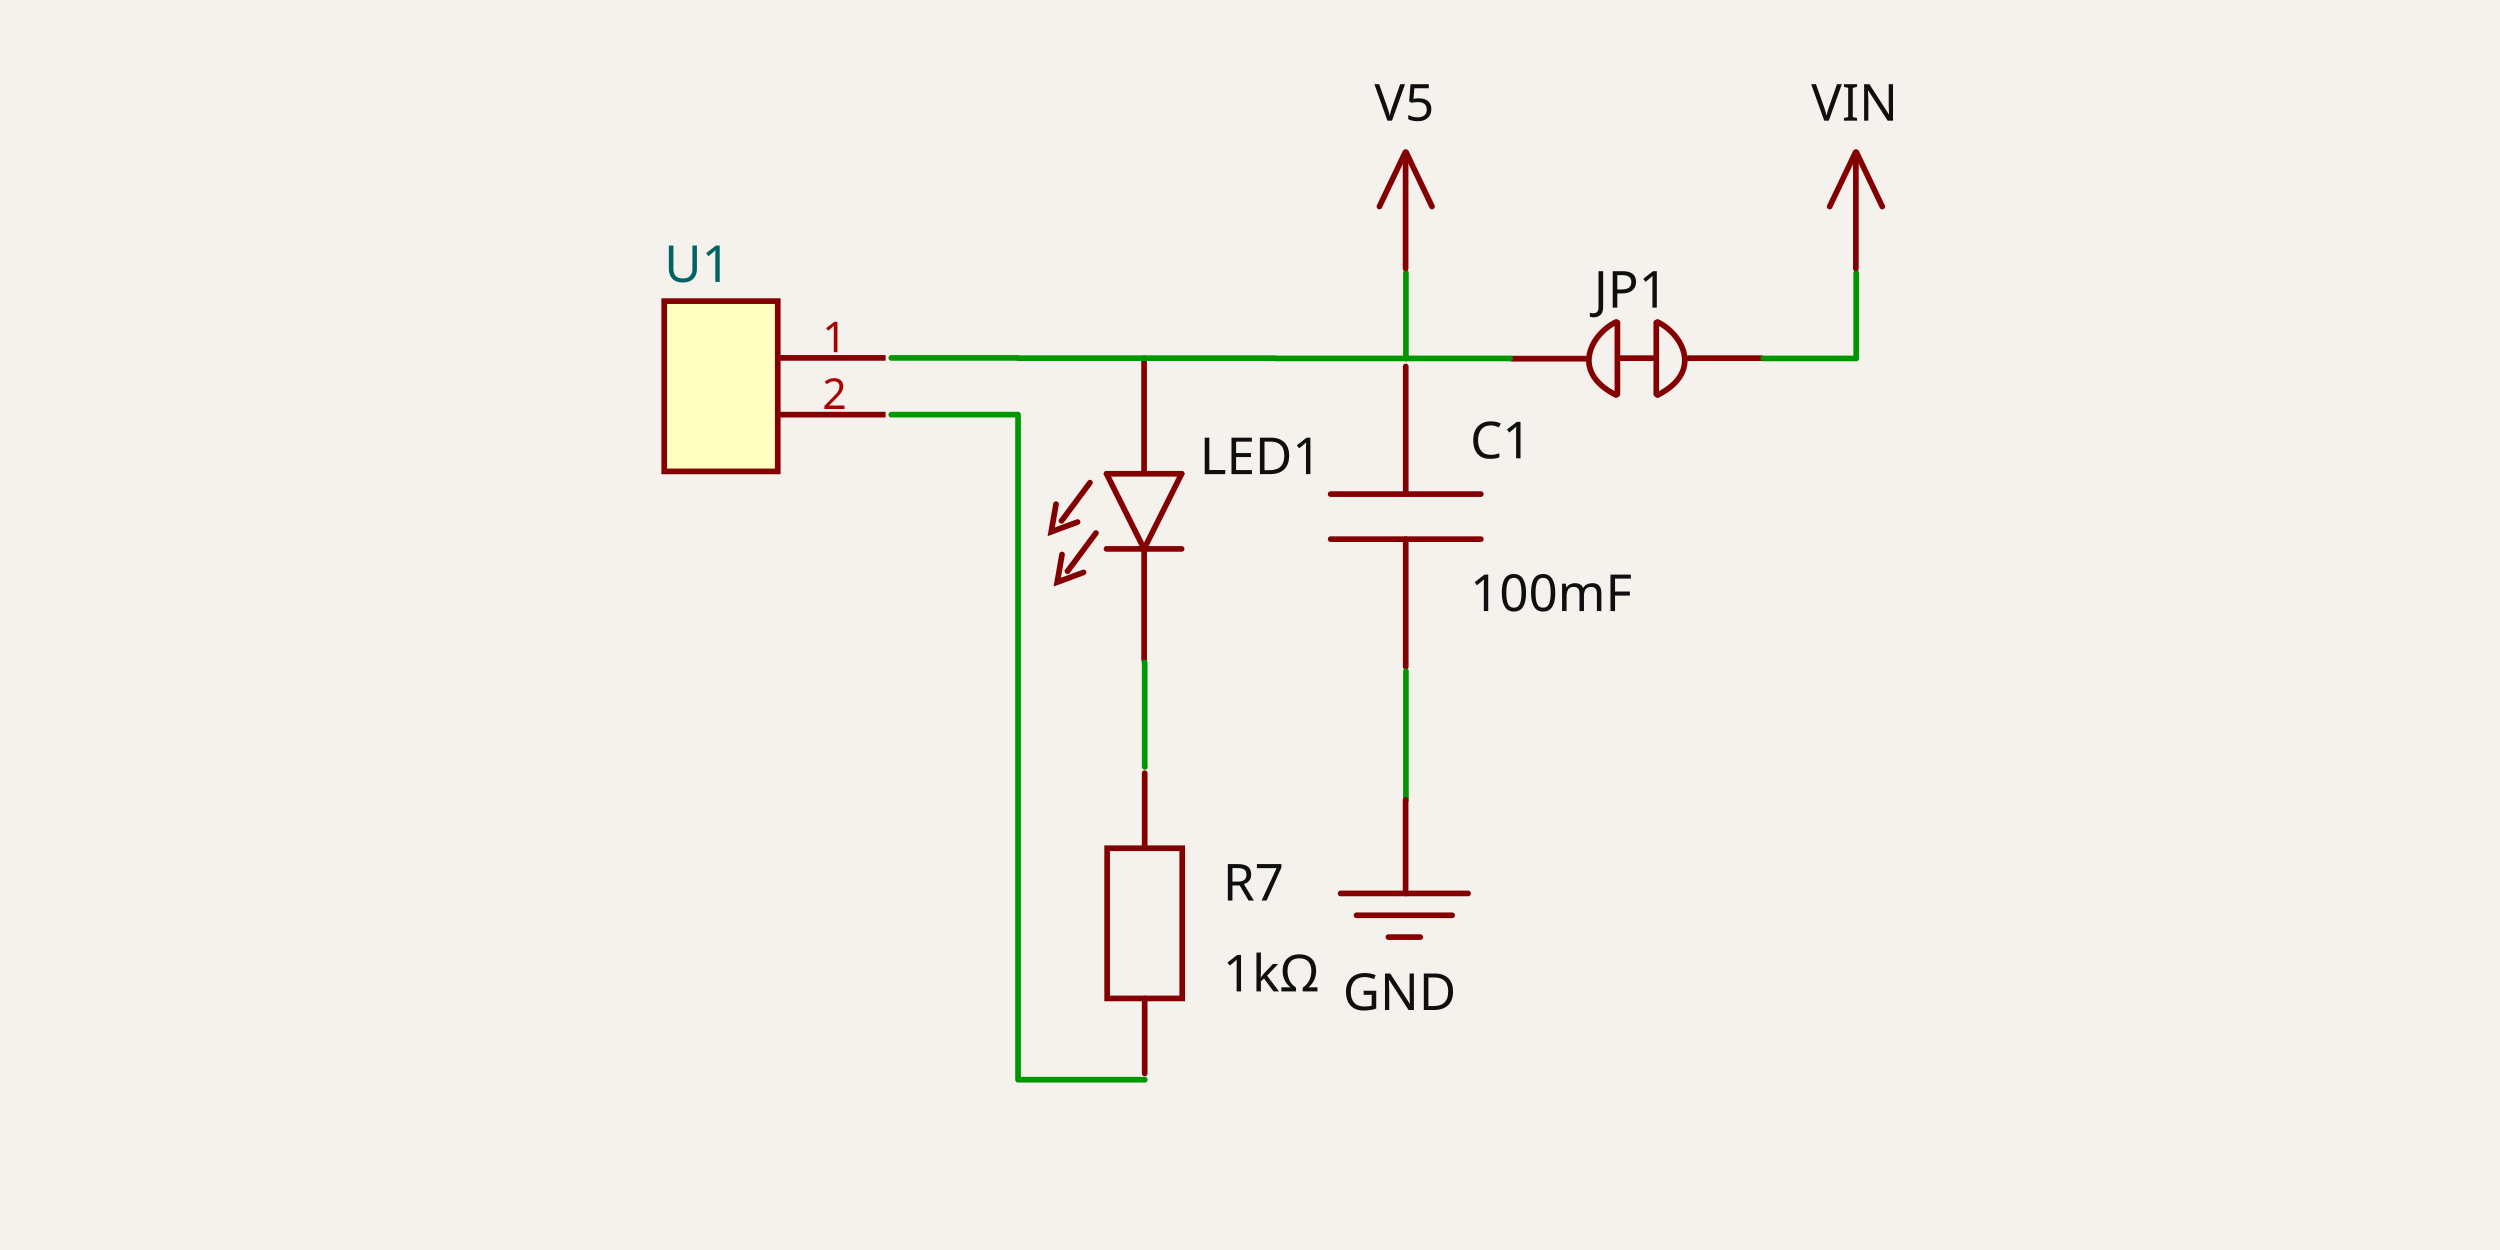
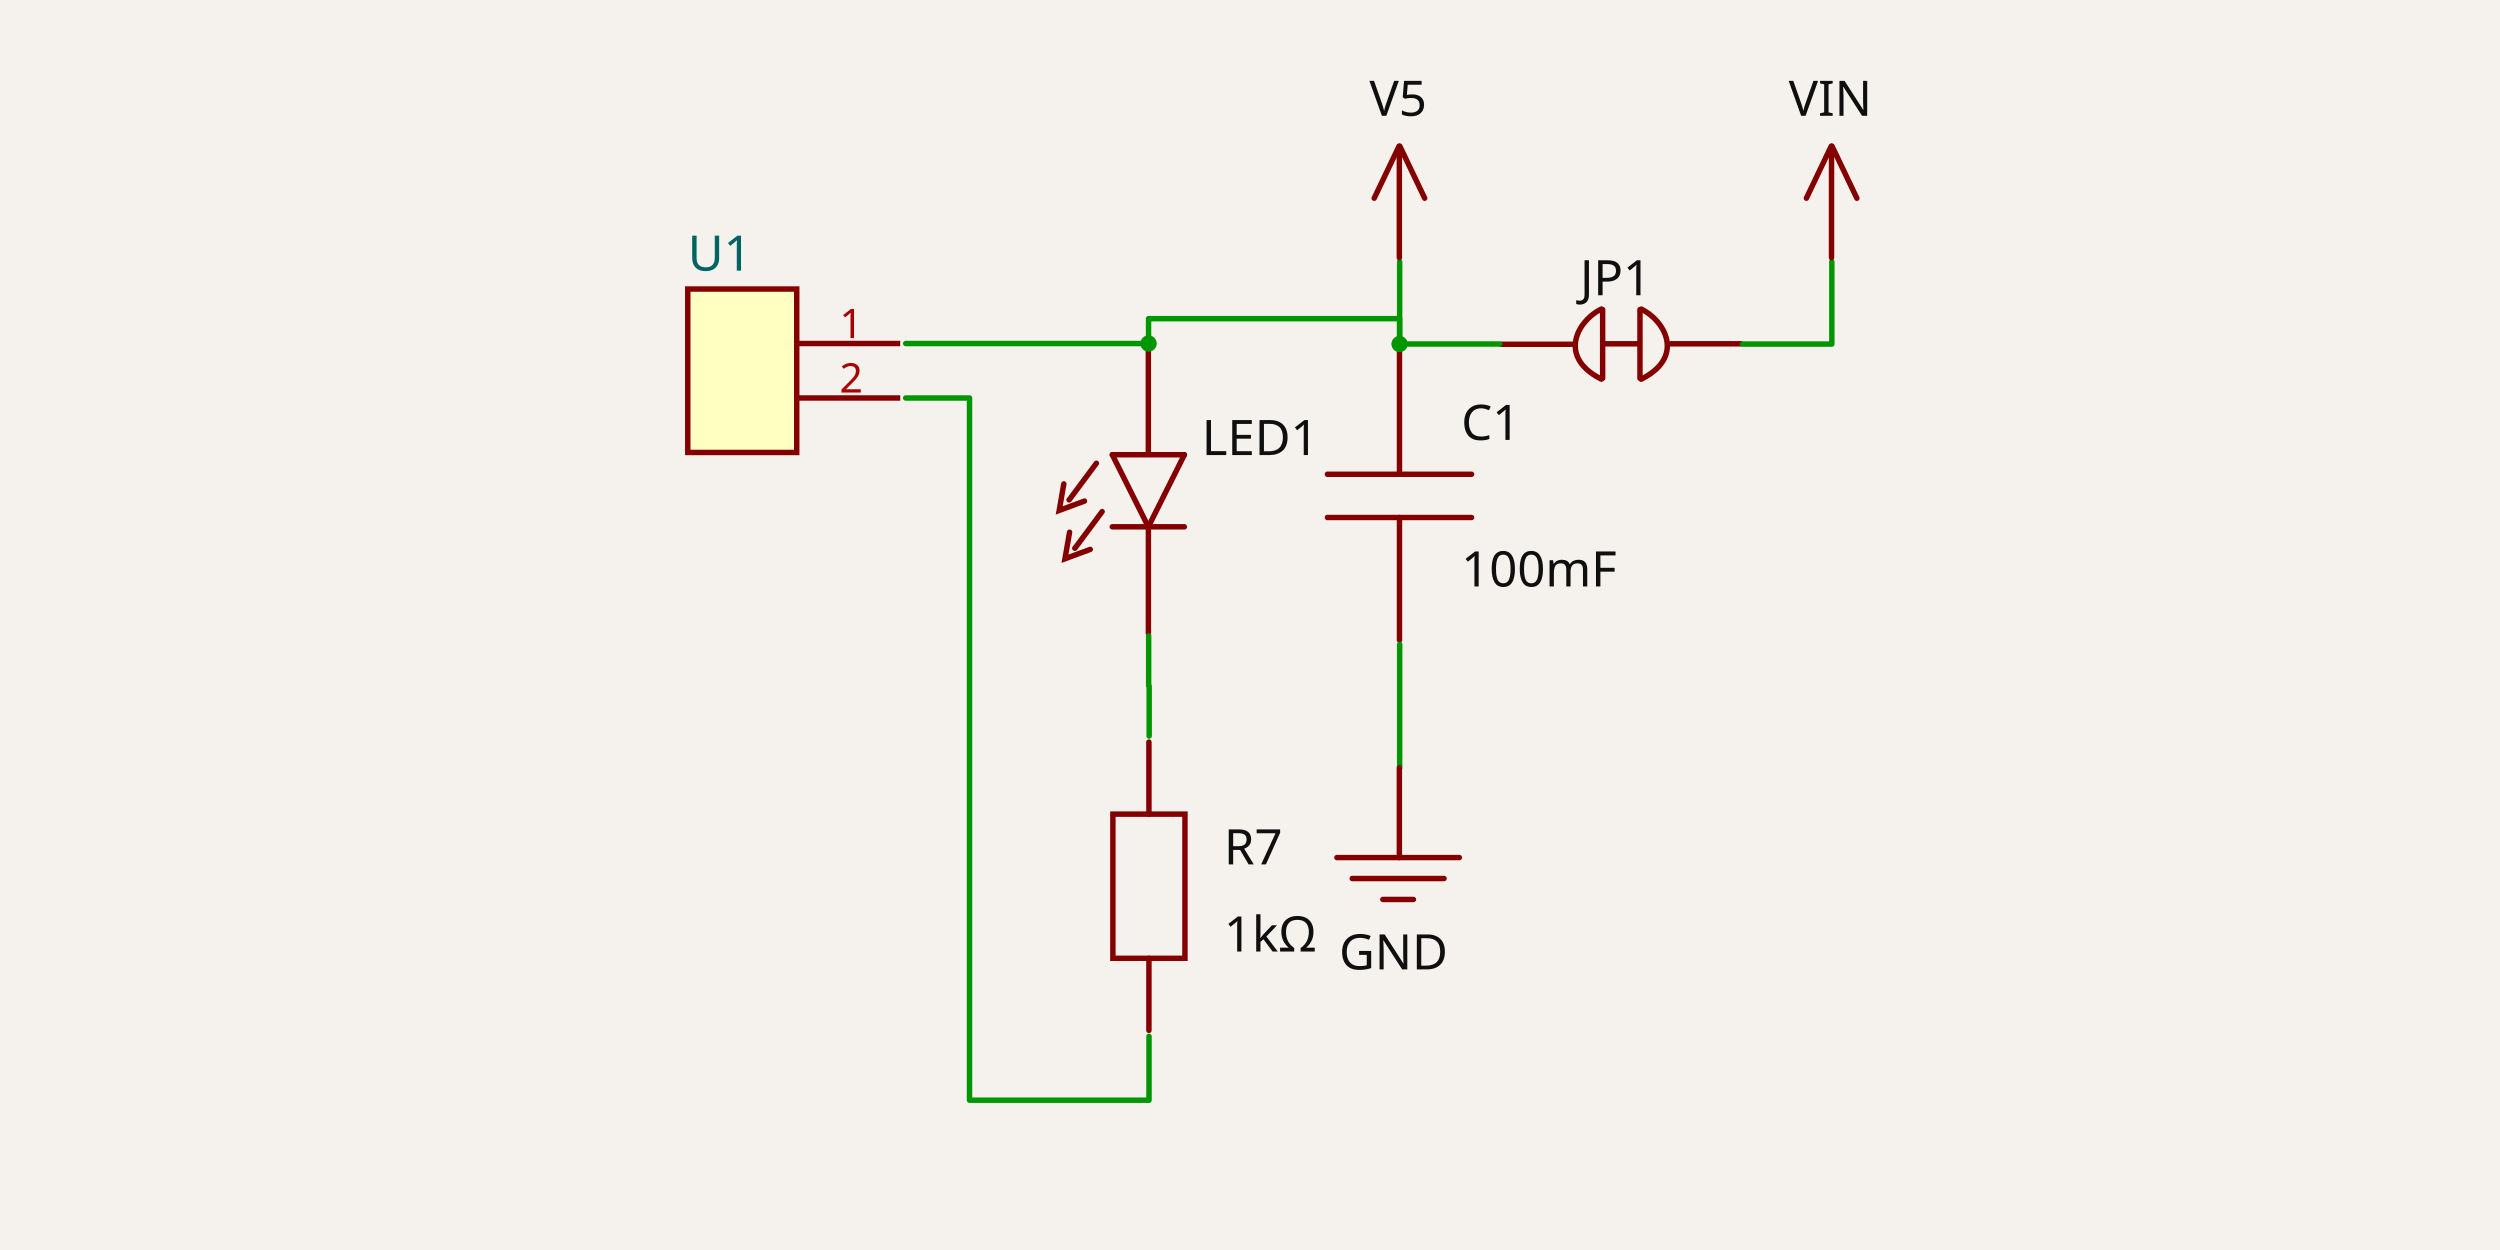
- <svg xmlns="http://www.w3.org/2000/svg" width="1200" height="600" style="background-color: rgb(245, 241, 237)" data-real-to-screen-transform="matrix(136.2231868866,0,0,-136.2231868866,346.0799796434,185.4088388984)" data-software-used-string="@tscircuit/core@0.0.555">
+ <svg xmlns="http://www.w3.org/2000/svg" width="1200" height="600" style="background-color: rgb(245, 241, 237)" data-real-to-screen-transform="matrix(130.7507590681,0,0,-130.7507590681,356.2805850971,177.9604998089)" data-software-used-string="@tscircuit/core@0.0.586">
  <style>
              .boundary { fill: rgb(245, 241, 237); }
              .schematic-boundary { fill: none; stroke: #fff; }
              .component { fill: none; stroke: rgb(132, 0, 0); }
              .chip { fill: rgb(255, 255, 194); stroke: rgb(132, 0, 0); }
              .component-pin { fill: none; stroke: rgb(132, 0, 0); }
              .trace:hover {
                filter: invert(1);
              }
              .trace:hover .trace-crossing-outline {
                opacity: 0;
              }
              .trace:hover .trace-junction {
                filter: invert(1);
              }
              .text { font-family: sans-serif; fill: rgb(0, 150, 0); }
              .pin-number { fill: rgb(169, 0, 0); }
              .port-label { fill: rgb(0, 100, 100); }
              .component-name { fill: rgb(0, 100, 100); }
            </style>
  <rect class="boundary" x="0" y="0" width="1200" height="600" />
  <g data-circuit-json-type="schematic_component" data-schematic-component-id="schematic_component_0">
-     <rect class="component chip" x="318.835" y="144.542" width="54.489" height="81.734" stroke-width="2.724px" fill="rgb(255, 255, 194)" stroke="rgb(132, 0, 0)" />
-     <rect class="component-overlay" x="318.835" y="144.542" width="54.489" height="81.734" fill="transparent" />
-     <text x="318.835" y="243.985" fill="#006464" text-anchor="start" dominant-baseline="middle" font-family="sans-serif" font-size="24.52px" transform="rotate(0, 318.8353, 243.9848)" />
-     <text x="318.835" y="126.833" fill="#006464" text-anchor="start" dominant-baseline="middle" font-family="sans-serif" font-size="24.52px" transform="rotate(0, 318.8353, 126.8329)">U1</text>
-     <line class="component-pin" x1="425.089" y1="171.787" x2="373.325" y2="171.787" stroke-width="2.724px" />
-     <text class="pin-number" x="400.569" y="169.062" style="font-family: sans-serif;" fill="rgb(169, 0, 0)" text-anchor="middle" dominant-baseline="auto" font-size="20.433px" transform="">1</text>
-     <line class="component-pin" x1="425.089" y1="199.031" x2="373.325" y2="199.031" stroke-width="2.724px" />
-     <text class="pin-number" x="400.569" y="196.307" style="font-family: sans-serif;" fill="rgb(169, 0, 0)" text-anchor="middle" dominant-baseline="auto" font-size="20.433px" transform="">2</text>
+     <rect class="component chip" x="330.13" y="138.735" width="52.3" height="78.45" stroke-width="2.615px" fill="rgb(255, 255, 194)" stroke="rgb(132, 0, 0)" />
+     <rect class="component-overlay" x="330.13" y="138.735" width="52.3" height="78.45" fill="transparent" />
+     <text x="330.13" y="234.183" fill="#006464" text-anchor="start" dominant-baseline="middle" font-family="sans-serif" font-size="23.535px" transform="rotate(0, 330.1304, 234.1833)" />
+     <text x="330.13" y="121.738" fill="#006464" text-anchor="start" dominant-baseline="middle" font-family="sans-serif" font-size="23.535px" transform="rotate(0, 330.1304, 121.7377)">U1</text>
+     <line class="component-pin" x1="432.116" y1="164.885" x2="382.431" y2="164.885" stroke-width="2.615px" />
+     <g data-schematic-port-id="source_port_0">
+       <rect x="432.116" y="162.27" width="5.23" height="5.23" opacity="0" />
+     </g>
+     <text class="pin-number" x="408.581" y="162.27" style="font-family: sans-serif;" fill="rgb(169, 0, 0)" text-anchor="middle" dominant-baseline="auto" font-size="19.613px" transform="">1</text>
+     <line class="component-pin" x1="432.116" y1="191.036" x2="382.431" y2="191.036" stroke-width="2.615px" />
+     <g data-schematic-port-id="source_port_1">
+       <rect x="432.116" y="188.421" width="5.23" height="5.23" opacity="0" />
+     </g>
+     <text class="pin-number" x="408.581" y="188.421" style="font-family: sans-serif;" fill="rgb(169, 0, 0)" text-anchor="middle" dominant-baseline="auto" font-size="19.613px" transform="">2</text>
  </g>
  <g data-circuit-json-type="schematic_component" data-schematic-component-id="schematic_component_1">
-     <rect class="component-overlay" x="531.428" y="371.108" width="36.042" height="144.17" fill="transparent" />
-     <path d="M 549.449 515.277 L 549.449 479.235" stroke="rgb(132, 0, 0)" fill="none" stroke-width="2.724px" stroke-linecap="round" />
-     <path d="M 549.449 407.15 L 549.449 371.108" stroke="rgb(132, 0, 0)" fill="none" stroke-width="2.724px" stroke-linecap="round" />
-     <path d="M 531.428 443.193 L 531.428 407.15 L 567.47 407.15 L 567.47 479.235 L 531.428 479.235 L 531.428 443.193" stroke="rgb(132, 0, 0)" fill="none" stroke-width="2.724px" stroke-linecap="round" />
-     <text x="586.994" y="423.756" fill="rgb(15, 15, 15)" font-family="sans-serif" text-anchor="start" dominant-baseline="middle" font-size="24.52px">R7</text>
-     <text x="586.994" y="467.347" fill="rgb(15, 15, 15)" font-family="sans-serif" text-anchor="start" dominant-baseline="middle" font-size="24.52px">1kΩ</text>
+     <rect class="component-overlay" x="534.182" y="356.199" width="34.594" height="138.378" fill="transparent" />
+     <path d="M 551.48 494.577 L 551.48 459.983" stroke="rgb(132, 0, 0)" fill="none" stroke-width="2.615px" stroke-linecap="round" />
+     <path d="M 551.48 390.794 L 551.48 356.199" stroke="rgb(132, 0, 0)" fill="none" stroke-width="2.615px" stroke-linecap="round" />
+     <path d="M 534.182 425.388 L 534.182 390.794 L 568.777 390.794 L 568.777 459.983 L 534.182 459.983 L 534.182 425.388" stroke="rgb(132, 0, 0)" fill="none" stroke-width="2.615px" stroke-linecap="round" />
+     <text x="587.517" y="406.732" fill="rgb(15, 15, 15)" font-family="sans-serif" text-anchor="start" dominant-baseline="middle" font-size="23.535px">R7</text>
+     <text x="587.517" y="448.573" fill="rgb(15, 15, 15)" font-family="sans-serif" text-anchor="start" dominant-baseline="middle" font-size="23.535px">1kΩ</text>
  </g>
  <g data-circuit-json-type="schematic_component" data-schematic-component-id="schematic_component_2">
-     <rect class="component-overlay" x="638.714" y="175.899" width="72.085" height="144.17" fill="transparent" />
-     <path d="M 674.756 175.899 L 674.756 237.171" stroke="rgb(132, 0, 0)" fill="none" stroke-width="2.724px" stroke-linecap="round" />
-     <path d="M 674.756 258.796 L 674.756 320.069" stroke="rgb(132, 0, 0)" fill="none" stroke-width="2.724px" stroke-linecap="round" />
-     <path d="M 638.714 237.171 L 710.798 237.171" stroke="rgb(132, 0, 0)" fill="none" stroke-width="2.724px" stroke-linecap="round" />
-     <path d="M 638.714 258.796 L 710.798 258.796" stroke="rgb(132, 0, 0)" fill="none" stroke-width="2.724px" stroke-linecap="round" />
-     <text x="705.643" y="219.996" fill="rgb(15, 15, 15)" font-family="sans-serif" text-anchor="start" dominant-baseline="auto" font-size="24.52px">C1</text>
-     <text x="705.643" y="274.274" fill="rgb(15, 15, 15)" font-family="sans-serif" text-anchor="start" dominant-baseline="hanging" font-size="24.52px">100mF</text>
+     <rect class="component-overlay" x="637.158" y="168.833" width="69.189" height="138.378" fill="transparent" />
+     <path d="M 671.753 168.833 L 671.753 227.643" stroke="rgb(132, 0, 0)" fill="none" stroke-width="2.615px" stroke-linecap="round" />
+     <path d="M 671.753 248.4 L 671.753 307.211" stroke="rgb(132, 0, 0)" fill="none" stroke-width="2.615px" stroke-linecap="round" />
+     <path d="M 637.158 227.643 L 706.347 227.643" stroke="rgb(132, 0, 0)" fill="none" stroke-width="2.615px" stroke-linecap="round" />
+     <path d="M 637.158 248.4 L 706.347 248.4" stroke="rgb(132, 0, 0)" fill="none" stroke-width="2.615px" stroke-linecap="round" />
+     <text x="701.399" y="211.163" fill="rgb(15, 15, 15)" font-family="sans-serif" text-anchor="start" dominant-baseline="auto" font-size="23.535px">C1</text>
+     <text x="701.399" y="263.252" fill="rgb(15, 15, 15)" font-family="sans-serif" text-anchor="start" dominant-baseline="hanging" font-size="23.535px">100mF</text>
  </g>
  <g data-circuit-json-type="schematic_component" data-schematic-component-id="schematic_component_3">
-     <rect class="component-overlay" x="725.576" y="154.556" width="120.039" height="35.074" fill="transparent" />
-     <path d="M 760.947 172.161 L 725.576 172.161" stroke="rgb(132, 0, 0)" fill="none" stroke-width="2.724px" stroke-linecap="round" />
-     <path d="M 845.615 171.928 L 810.433 171.928" stroke="rgb(132, 0, 0)" fill="none" stroke-width="2.724px" stroke-linecap="round" />
-     <path d="M 794.757 171.929 L 776.621 171.929" stroke="rgb(132, 0, 0)" fill="none" stroke-width="2.724px" stroke-linecap="round" />
-     <path d="M 795.016 154.842 L 795.016 189.168" stroke="rgb(132, 0, 0)" fill="none" stroke-width="2.724px" stroke-linecap="round" />
-     <path d="M 776.352 154.829 L 776.352 189.155" stroke="rgb(132, 0, 0)" fill="none" stroke-width="2.724px" stroke-linecap="round" />
-     <path d="M 775.719 189.613 L 775.719 189.613 L 773.59 188.465 L 771.675 187.275 L 769.967 186.047 L 768.458 184.786 L 767.141 183.496 L 766.01 182.181 L 765.056 180.846 L 764.273 179.495 L 763.653 178.132 L 763.19 176.762 L 762.876 175.39 L 762.704 174.018 L 762.667 172.653 L 762.757 171.298 L 762.968 169.957 L 763.293 168.635 L 763.723 167.337 L 764.253 166.066 L 764.874 164.827 L 765.58 163.624 L 766.363 162.462 L 767.217 161.346 L 768.134 160.278 L 769.107 159.265 L 770.128 158.309 L 771.191 157.416 L 772.289 156.59 L 773.414 155.835 L 774.558 155.156 L 775.716 154.556 L 775.716 154.556" stroke="rgb(132, 0, 0)" fill="none" stroke-width="2.724px" stroke-linecap="round" />
-     <path d="M 795.639 189.63 L 795.639 189.63 L 797.767 188.482 L 799.682 187.292 L 801.391 186.065 L 802.9 184.803 L 804.217 183.513 L 805.348 182.198 L 806.302 180.863 L 807.085 179.512 L 807.705 178.15 L 808.168 176.78 L 808.482 175.407 L 808.654 174.036 L 808.691 172.67 L 808.6 171.315 L 808.389 169.974 L 808.065 168.652 L 807.634 167.354 L 807.105 166.083 L 806.484 164.844 L 805.778 163.642 L 804.994 162.48 L 804.141 161.363 L 803.224 160.295 L 802.251 159.282 L 801.23 158.326 L 800.166 157.433 L 799.069 156.607 L 797.944 155.852 L 796.799 155.173 L 795.642 154.573 L 795.642 154.573" stroke="rgb(132, 0, 0)" fill="none" stroke-width="2.724px" stroke-linecap="round" />
-     <text x="782.817" y="147.659" fill="rgb(15, 15, 15)" font-family="sans-serif" text-anchor="middle" dominant-baseline="auto" font-size="24.52px">JP1</text>
+     <rect class="component-overlay" x="720.531" y="148.347" width="115.217" height="33.665" fill="transparent" />
+     <path d="M 754.482 165.245 L 720.531 165.245" stroke="rgb(132, 0, 0)" fill="none" stroke-width="2.615px" stroke-linecap="round" />
+     <path d="M 835.748 165.021 L 801.98 165.021" stroke="rgb(132, 0, 0)" fill="none" stroke-width="2.615px" stroke-linecap="round" />
+     <path d="M 786.933 165.022 L 769.526 165.022" stroke="rgb(132, 0, 0)" fill="none" stroke-width="2.615px" stroke-linecap="round" />
+     <path d="M 787.182 148.621 L 787.182 181.569" stroke="rgb(132, 0, 0)" fill="none" stroke-width="2.615px" stroke-linecap="round" />
+     <path d="M 769.267 148.609 L 769.267 181.556" stroke="rgb(132, 0, 0)" fill="none" stroke-width="2.615px" stroke-linecap="round" />
+     <path d="M 768.66 181.996 L 768.66 181.996 L 766.617 180.894 L 764.779 179.752 L 763.139 178.573 L 761.691 177.363 L 760.427 176.124 L 759.341 174.862 L 758.425 173.581 L 757.673 172.284 L 757.079 170.976 L 756.634 169.661 L 756.333 168.344 L 756.168 167.028 L 756.132 165.717 L 756.219 164.416 L 756.422 163.129 L 756.733 161.861 L 757.146 160.614 L 757.654 159.394 L 758.251 158.205 L 758.928 157.051 L 759.68 155.936 L 760.5 154.864 L 761.38 153.839 L 762.313 152.867 L 763.294 151.949 L 764.314 151.092 L 765.368 150.299 L 766.447 149.575 L 767.546 148.923 L 768.657 148.347 L 768.657 148.347" stroke="rgb(132, 0, 0)" fill="none" stroke-width="2.615px" stroke-linecap="round" />
+     <path d="M 787.779 182.012 L 787.779 182.012 L 789.823 180.91 L 791.661 179.768 L 793.3 178.59 L 794.749 177.379 L 796.013 176.141 L 797.099 174.879 L 798.014 173.598 L 798.766 172.301 L 799.361 170.993 L 799.805 169.678 L 800.107 168.36 L 800.272 167.044 L 800.307 165.734 L 800.22 164.433 L 800.018 163.146 L 799.706 161.877 L 799.293 160.631 L 798.785 159.411 L 798.189 158.222 L 797.511 157.068 L 796.759 155.952 L 795.94 154.881 L 795.06 153.856 L 794.126 152.883 L 793.146 151.966 L 792.125 151.109 L 791.072 150.316 L 789.992 149.591 L 788.893 148.939 L 787.782 148.364 L 787.782 148.364" stroke="rgb(132, 0, 0)" fill="none" stroke-width="2.615px" stroke-linecap="round" />
+     <text x="775.472" y="141.729" fill="rgb(15, 15, 15)" font-family="sans-serif" text-anchor="middle" dominant-baseline="auto" font-size="23.535px">JP1</text>
  </g>
  <g data-circuit-json-type="schematic_component" data-schematic-component-id="schematic_component_4">
-     <rect class="component-overlay" x="504.591" y="173.352" width="62.589" height="143.328" fill="transparent" />
-     <path d="M 549.158 263.458 L 567.18 227.416" stroke="rgb(132, 0, 0)" fill="none" stroke-width="2.724px" stroke-linecap="round" />
-     <path d="M 549.189 262.338 L 549.189 316.68" stroke="rgb(132, 0, 0)" fill="none" stroke-width="2.724px" stroke-linecap="round" />
-     <path d="M 531.137 227.416 L 549.158 263.458" stroke="rgb(132, 0, 0)" fill="none" stroke-width="2.724px" stroke-linecap="round" />
-     <path d="M 567.18 227.416 L 531.137 227.416" stroke="rgb(132, 0, 0)" fill="none" stroke-width="2.724px" stroke-linecap="round" />
-     <path d="M 531.137 263.458 L 567.18 263.458" stroke="rgb(132, 0, 0)" fill="none" stroke-width="2.724px" stroke-linecap="round" />
-     <path d="M 549.158 227.137 L 549.158 173.352" stroke="rgb(132, 0, 0)" fill="none" stroke-width="2.724px" stroke-linecap="round" />
-     <path d="M 509.77 266.167 L 507.47 279.427 L 520.107 274.755" stroke="rgb(132, 0, 0)" fill="none" stroke-width="2.724px" stroke-linecap="round" />
-     <path d="M 526.054 255.85 L 524.837 257.488 L 512.515 274.074 L 512.386 274.159" stroke="rgb(132, 0, 0)" fill="none" stroke-width="2.724px" stroke-linecap="round" />
-     <path d="M 506.89 241.992 L 504.591 255.252 L 517.227 250.58" stroke="rgb(132, 0, 0)" fill="none" stroke-width="2.724px" stroke-linecap="round" />
-     <path d="M 523.175 231.675 L 521.958 233.313 L 509.636 249.899 L 509.507 249.984" stroke="rgb(132, 0, 0)" fill="none" stroke-width="2.724px" stroke-linecap="round" />
-     <text x="575.899" y="272.196" fill="rgb(15, 15, 15)" font-family="sans-serif" text-anchor="start" dominant-baseline="middle" font-size="24.52px" />
-     <text x="575.899" y="219.069" fill="rgb(15, 15, 15)" font-family="sans-serif" text-anchor="start" dominant-baseline="middle" font-size="24.52px">LED1</text>
+     <rect class="component-overlay" x="508.424" y="166.388" width="60.074" height="137.57" fill="transparent" />
+     <path d="M 551.201 252.874 L 568.498 218.28" stroke="rgb(132, 0, 0)" fill="none" stroke-width="2.615px" stroke-linecap="round" />
+     <path d="M 551.23 251.8 L 551.23 303.959" stroke="rgb(132, 0, 0)" fill="none" stroke-width="2.615px" stroke-linecap="round" />
+     <path d="M 533.904 218.28 L 551.201 252.874" stroke="rgb(132, 0, 0)" fill="none" stroke-width="2.615px" stroke-linecap="round" />
+     <path d="M 568.498 218.28 L 533.904 218.28" stroke="rgb(132, 0, 0)" fill="none" stroke-width="2.615px" stroke-linecap="round" />
+     <path d="M 533.904 252.874 L 568.498 252.874" stroke="rgb(132, 0, 0)" fill="none" stroke-width="2.615px" stroke-linecap="round" />
+     <path d="M 551.201 218.013 L 551.201 166.388" stroke="rgb(132, 0, 0)" fill="none" stroke-width="2.615px" stroke-linecap="round" />
+     <path d="M 513.394 255.475 L 511.187 268.202 L 523.316 263.717" stroke="rgb(132, 0, 0)" fill="none" stroke-width="2.615px" stroke-linecap="round" />
+     <path d="M 529.025 245.572 L 527.857 247.144 L 516.03 263.063 L 515.906 263.146" stroke="rgb(132, 0, 0)" fill="none" stroke-width="2.615px" stroke-linecap="round" />
+     <path d="M 510.631 232.271 L 508.424 244.998 L 520.553 240.513" stroke="rgb(132, 0, 0)" fill="none" stroke-width="2.615px" stroke-linecap="round" />
+     <path d="M 526.261 222.368 L 525.093 223.94 L 513.266 239.86 L 513.142 239.942" stroke="rgb(132, 0, 0)" fill="none" stroke-width="2.615px" stroke-linecap="round" />
+     <text x="576.868" y="261.261" fill="rgb(15, 15, 15)" font-family="sans-serif" text-anchor="start" dominant-baseline="middle" font-size="23.535px" />
+     <text x="576.868" y="210.268" fill="rgb(15, 15, 15)" font-family="sans-serif" text-anchor="start" dominant-baseline="middle" font-size="23.535px">LED1</text>
  </g>
  <g class="trace" data-circuit-json-type="schematic_trace" data-schematic-trace-id="schematic_trace_0">
-     <path d="M 427.814 171.787 L 488.536 171.787 L 488.536 171.907 L 549.259 171.907" class="trace-invisible-hover-outline" stroke="rgb(0, 150, 0)" fill="none" stroke-width="21.796px" stroke-linecap="round" opacity="0" stroke-linejoin="round" />
-     <path d="M 427.814 171.787 L 488.536 171.787 L 488.536 171.907 L 549.259 171.907" stroke="rgb(0, 150, 0)" fill="none" stroke-width="2.724px" stroke-linecap="round" stroke-linejoin="round" />
+     <path d="M 434.731 164.885 L 551.297 164.885 L 551.297 165.001" class="trace-invisible-hover-outline" stroke="rgb(0, 150, 0)" fill="none" stroke-width="20.92px" stroke-linecap="round" opacity="0" stroke-linejoin="round" />
+     <path d="M 434.731 164.885 L 551.297 164.885 L 551.297 165.001" stroke="rgb(0, 150, 0)" fill="none" stroke-width="2.615px" stroke-linecap="round" stroke-linejoin="round" />
  </g>
  <g class="trace" data-circuit-json-type="schematic_trace" data-schematic-trace-id="schematic_trace_1">
-     <path d="M 427.814 199.031 L 488.656 199.031 L 488.656 518.266 L 549.497 518.266" class="trace-invisible-hover-outline" stroke="rgb(0, 150, 0)" fill="none" stroke-width="21.796px" stroke-linecap="round" opacity="0" stroke-linejoin="round" />
-     <path d="M 427.814 199.031 L 488.656 199.031 L 488.656 518.266 L 549.497 518.266" stroke="rgb(0, 150, 0)" fill="none" stroke-width="2.724px" stroke-linecap="round" stroke-linejoin="round" />
+     <path d="M 434.731 191.036 L 465.372 191.036 L 465.372 528.087 L 551.526 528.087 L 551.526 497.446" class="trace-invisible-hover-outline" stroke="rgb(0, 150, 0)" fill="none" stroke-width="20.92px" stroke-linecap="round" opacity="0" stroke-linejoin="round" />
+     <path d="M 434.731 191.036 L 465.372 191.036 L 465.372 528.087 L 551.526 528.087 L 551.526 497.446" stroke="rgb(0, 150, 0)" fill="none" stroke-width="2.615px" stroke-linecap="round" stroke-linejoin="round" />
  </g>
  <g class="trace" data-circuit-json-type="schematic_trace" data-schematic-trace-id="schematic_trace_2">
-     <path d="M 724.899 172.041 L 699.852 172.041 L 699.852 172.048 L 674.805 172.048" class="trace-invisible-hover-outline" stroke="rgb(0, 150, 0)" fill="none" stroke-width="21.796px" stroke-linecap="round" opacity="0" stroke-linejoin="round" />
-     <path d="M 724.899 172.041 L 699.852 172.041 L 699.852 172.048 L 674.805 172.048" stroke="rgb(0, 150, 0)" fill="none" stroke-width="2.724px" stroke-linecap="round" stroke-linejoin="round" />
+     <path d="M 719.882 165.129 L 671.8 165.129 L 671.8 165.136" class="trace-invisible-hover-outline" stroke="rgb(0, 150, 0)" fill="none" stroke-width="20.92px" stroke-linecap="round" opacity="0" stroke-linejoin="round" />
+     <path d="M 719.882 165.129 L 671.8 165.129 L 671.8 165.136" stroke="rgb(0, 150, 0)" fill="none" stroke-width="2.615px" stroke-linecap="round" stroke-linejoin="round" />
  </g>
  <g class="trace" data-circuit-json-type="schematic_trace" data-schematic-trace-id="schematic_trace_3">
-     <path d="M 549.259 171.907 L 612.032 171.907 L 612.032 172.048 L 674.805 172.048" class="trace-invisible-hover-outline" stroke="rgb(0, 150, 0)" fill="none" stroke-width="21.796px" stroke-linecap="round" opacity="0" stroke-linejoin="round" />
-     <path d="M 549.259 171.907 L 612.032 171.907 L 612.032 172.048 L 674.805 172.048" stroke="rgb(0, 150, 0)" fill="none" stroke-width="2.724px" stroke-linecap="round" stroke-linejoin="round" />
+     <path d="M 551.297 165.001 L 551.297 152.951 L 671.8 152.951 L 671.8 165.136" class="trace-invisible-hover-outline" stroke="rgb(0, 150, 0)" fill="none" stroke-width="20.92px" stroke-linecap="round" opacity="0" stroke-linejoin="round" />
+     <path d="M 551.297 165.001 L 551.297 152.951 L 671.8 152.951 L 671.8 165.136" stroke="rgb(0, 150, 0)" fill="none" stroke-width="2.615px" stroke-linecap="round" stroke-linejoin="round" />
+     <circle cx="551.297" cy="164.885" r="3.923" class="trace-junction" fill="rgb(0, 150, 0)" />
+     <circle cx="671.8" cy="165.129" r="3.923" class="trace-junction" fill="rgb(0, 150, 0)" />
  </g>
  <g class="trace" data-circuit-json-type="schematic_trace" data-schematic-trace-id="schematic_trace_4">
-     <path d="M 549.32 317.995 L 549.446 317.995 L 549.446 368.069 L 549.572 368.069" class="trace-invisible-hover-outline" stroke="rgb(0, 150, 0)" fill="none" stroke-width="21.796px" stroke-linecap="round" opacity="0" stroke-linejoin="round" />
-     <path d="M 549.32 317.995 L 549.446 317.995 L 549.446 368.069 L 549.572 368.069" stroke="rgb(0, 150, 0)" fill="none" stroke-width="2.724px" stroke-linecap="round" stroke-linejoin="round" />
+     <path d="M 551.356 305.221 L 551.356 329.252 L 551.598 329.252 L 551.598 353.283" class="trace-invisible-hover-outline" stroke="rgb(0, 150, 0)" fill="none" stroke-width="20.92px" stroke-linecap="round" opacity="0" stroke-linejoin="round" />
+     <path d="M 551.356 305.221 L 551.356 329.252 L 551.598 329.252 L 551.598 353.283" stroke="rgb(0, 150, 0)" fill="none" stroke-width="2.615px" stroke-linecap="round" stroke-linejoin="round" />
  </g>
  <g class="trace" data-circuit-json-type="schematic_trace" data-schematic-trace-id="schematic_trace_5">
-     <path d="M 674.805 172.048 L 674.842 172.048 L 674.842 130.92" class="trace-invisible-hover-outline" stroke="rgb(0, 150, 0)" fill="none" stroke-width="21.796px" stroke-linecap="round" opacity="0" stroke-linejoin="round" />
-     <path d="M 674.805 172.048 L 674.842 172.048 L 674.842 130.92" stroke="rgb(0, 150, 0)" fill="none" stroke-width="2.724px" stroke-linecap="round" stroke-linejoin="round" />
+     <path d="M 671.8 165.136 L 671.835 165.136 L 671.835 125.66" class="trace-invisible-hover-outline" stroke="rgb(0, 150, 0)" fill="none" stroke-width="20.92px" stroke-linecap="round" opacity="0" stroke-linejoin="round" />
+     <path d="M 671.8 165.136 L 671.835 165.136 L 671.835 125.66" stroke="rgb(0, 150, 0)" fill="none" stroke-width="2.615px" stroke-linecap="round" stroke-linejoin="round" />
  </g>
  <g class="trace" data-circuit-json-type="schematic_trace" data-schematic-trace-id="schematic_trace_6">
-     <path d="M 846.356 172.058 L 890.973 172.058 L 890.973 130.92" class="trace-invisible-hover-outline" stroke="rgb(0, 150, 0)" fill="none" stroke-width="21.796px" stroke-linecap="round" opacity="0" stroke-linejoin="round" />
-     <path d="M 846.356 172.058 L 890.973 172.058 L 890.973 130.92" stroke="rgb(0, 150, 0)" fill="none" stroke-width="2.724px" stroke-linecap="round" stroke-linejoin="round" />
+     <path d="M 836.459 165.146 L 879.284 165.146 L 879.284 125.66" class="trace-invisible-hover-outline" stroke="rgb(0, 150, 0)" fill="none" stroke-width="20.92px" stroke-linecap="round" opacity="0" stroke-linejoin="round" />
+     <path d="M 836.459 165.146 L 879.284 165.146 L 879.284 125.66" stroke="rgb(0, 150, 0)" fill="none" stroke-width="2.615px" stroke-linecap="round" stroke-linejoin="round" />
  </g>
  <g class="trace" data-circuit-json-type="schematic_trace" data-schematic-trace-id="schematic_trace_7">
-     <path d="M 674.879 322.223 L 674.842 322.223 L 674.842 384.108" class="trace-invisible-hover-outline" stroke="rgb(0, 150, 0)" fill="none" stroke-width="21.796px" stroke-linecap="round" opacity="0" stroke-linejoin="round" />
-     <path d="M 674.879 322.223 L 674.842 322.223 L 674.842 384.108" stroke="rgb(0, 150, 0)" fill="none" stroke-width="2.724px" stroke-linecap="round" stroke-linejoin="round" />
+     <path d="M 671.871 309.278 L 671.835 309.278 L 671.835 368.677" class="trace-invisible-hover-outline" stroke="rgb(0, 150, 0)" fill="none" stroke-width="20.92px" stroke-linecap="round" opacity="0" stroke-linejoin="round" />
+     <path d="M 671.871 309.278 L 671.835 309.278 L 671.835 368.677" stroke="rgb(0, 150, 0)" fill="none" stroke-width="2.615px" stroke-linecap="round" stroke-linejoin="round" />
  </g>
-   <rect class="component-overlay" x="662.121" y="73.092" width="25.239" height="55.792" fill="transparent" />
-   <path d="M 674.541 73.092 L 662.121 99.12" stroke="rgb(132, 0, 0)" fill="none" stroke-width="2.724px" stroke-linecap="round" />
-   <path d="M 674.94 73.105 L 687.36 99.134" stroke="rgb(132, 0, 0)" fill="none" stroke-width="2.724px" stroke-linecap="round" />
-   <path d="M 674.685 73.778 L 674.685 128.884" stroke="rgb(132, 0, 0)" fill="none" stroke-width="2.724px" stroke-linecap="round" />
-   <text x="674.075" y="65.109" fill="rgb(15, 15, 15)" font-family="sans-serif" text-anchor="middle" dominant-baseline="ideographic" font-size="24.52px">V5</text>
-   <rect class="component-overlay" x="878.251" y="73.092" width="25.239" height="55.792" fill="transparent" />
-   <path d="M 890.672 73.092 L 878.251 99.12" stroke="rgb(132, 0, 0)" fill="none" stroke-width="2.724px" stroke-linecap="round" />
-   <path d="M 891.071 73.105 L 903.491 99.134" stroke="rgb(132, 0, 0)" fill="none" stroke-width="2.724px" stroke-linecap="round" />
-   <path d="M 890.815 73.778 L 890.815 128.884" stroke="rgb(132, 0, 0)" fill="none" stroke-width="2.724px" stroke-linecap="round" />
-   <text x="890.206" y="65.109" fill="rgb(15, 15, 15)" font-family="sans-serif" text-anchor="middle" dominant-baseline="ideographic" font-size="24.52px">VIN</text>
-   <rect class="component-overlay" x="643.478" y="383.96" width="61.208" height="65.854" fill="transparent" />
-   <path d="M 674.694 383.96 L 674.694 428.864" stroke="rgb(132, 0, 0)" fill="none" stroke-width="2.724px" stroke-linecap="round" />
-   <path d="M 643.478 428.859 L 704.686 428.859" stroke="rgb(132, 0, 0)" fill="none" stroke-width="2.724px" stroke-linecap="round" />
-   <path d="M 651.129 439.337 L 697.035 439.337" stroke="rgb(132, 0, 0)" fill="none" stroke-width="2.724px" stroke-linecap="round" />
-   <path d="M 666.431 449.815 L 681.733 449.815" stroke="rgb(132, 0, 0)" fill="none" stroke-width="2.724px" stroke-linecap="round" />
-   <text x="671.76" y="465.77" fill="rgb(15, 15, 15)" font-family="sans-serif" text-anchor="middle" dominant-baseline="hanging" font-size="24.52px">GND</text>
+   <g class="schematic-port-hover" data-schematic-port-id="source_port_0">
+     <circle cx="434.731" cy="164.885" r="5.23" fill="red" opacity="0" />
+   </g>
+   <g class="schematic-port-hover" data-schematic-port-id="source_port_1">
+     <circle cx="434.731" cy="191.036" r="5.23" fill="red" opacity="0" />
+   </g>
+   <g class="schematic-port-hover" data-schematic-port-id="source_port_2">
+     <circle cx="551.526" cy="497.446" r="5.23" fill="red" opacity="0" />
+   </g>
+   <g class="schematic-port-hover" data-schematic-port-id="source_port_3">
+     <circle cx="551.598" cy="353.283" r="5.23" fill="red" opacity="0" />
+   </g>
+   <g class="schematic-port-hover" data-schematic-port-id="source_port_4">
+     <circle cx="671.871" cy="309.278" r="5.23" fill="red" opacity="0" />
+   </g>
+   <g class="schematic-port-hover" data-schematic-port-id="source_port_5">
+     <circle cx="671.8" cy="165.136" r="5.23" fill="red" opacity="0" />
+   </g>
+   <g class="schematic-port-hover" data-schematic-port-id="source_port_6">
+     <circle cx="719.882" cy="165.129" r="5.23" fill="red" opacity="0" />
+   </g>
+   <g class="schematic-port-hover" data-schematic-port-id="source_port_7">
+     <circle cx="836.459" cy="165.146" r="5.23" fill="red" opacity="0" />
+   </g>
+   <g class="schematic-port-hover" data-schematic-port-id="source_port_8">
+     <circle cx="551.297" cy="165.001" r="5.23" fill="red" opacity="0" />
+   </g>
+   <g class="schematic-port-hover" data-schematic-port-id="source_port_9">
+     <circle cx="551.356" cy="305.221" r="5.23" fill="red" opacity="0" />
+   </g>
+   <rect class="component-overlay" x="659.625" y="70.155" width="24.225" height="53.551" fill="transparent" />
+   <path d="M 671.546 70.155 L 659.625 95.138" stroke="rgb(132, 0, 0)" fill="none" stroke-width="2.615px" stroke-linecap="round" />
+   <path d="M 671.929 70.168 L 683.85 95.151" stroke="rgb(132, 0, 0)" fill="none" stroke-width="2.615px" stroke-linecap="round" />
+   <path d="M 671.684 70.815 L 671.684 123.706" stroke="rgb(132, 0, 0)" fill="none" stroke-width="2.615px" stroke-linecap="round" />
+   <text x="671.1" y="62.493" fill="rgb(15, 15, 15)" font-family="sans-serif" text-anchor="middle" dominant-baseline="ideographic" font-size="23.535px">V5</text>
+   <rect class="component-overlay" x="867.073" y="70.155" width="24.225" height="53.551" fill="transparent" />
+   <path d="M 878.995 70.155 L 867.073 95.138" stroke="rgb(132, 0, 0)" fill="none" stroke-width="2.615px" stroke-linecap="round" />
+   <path d="M 879.377 70.168 L 891.299 95.151" stroke="rgb(132, 0, 0)" fill="none" stroke-width="2.615px" stroke-linecap="round" />
+   <path d="M 879.133 70.815 L 879.133 123.706" stroke="rgb(132, 0, 0)" fill="none" stroke-width="2.615px" stroke-linecap="round" />
+   <text x="878.548" y="62.493" fill="rgb(15, 15, 15)" font-family="sans-serif" text-anchor="middle" dominant-baseline="ideographic" font-size="23.535px">VIN</text>
+   <rect class="component-overlay" x="641.731" y="368.536" width="58.749" height="63.209" fill="transparent" />
+   <path d="M 671.693 368.536 L 671.693 411.635" stroke="rgb(132, 0, 0)" fill="none" stroke-width="2.615px" stroke-linecap="round" />
+   <path d="M 641.731 411.631 L 700.48 411.631" stroke="rgb(132, 0, 0)" fill="none" stroke-width="2.615px" stroke-linecap="round" />
+   <path d="M 649.075 421.688 L 693.137 421.688" stroke="rgb(132, 0, 0)" fill="none" stroke-width="2.615px" stroke-linecap="round" />
+   <path d="M 663.762 431.744 L 678.449 431.744" stroke="rgb(132, 0, 0)" fill="none" stroke-width="2.615px" stroke-linecap="round" />
+   <text x="668.878" y="447.059" fill="rgb(15, 15, 15)" font-family="sans-serif" text-anchor="middle" dominant-baseline="hanging" font-size="23.535px">GND</text>
</svg>
